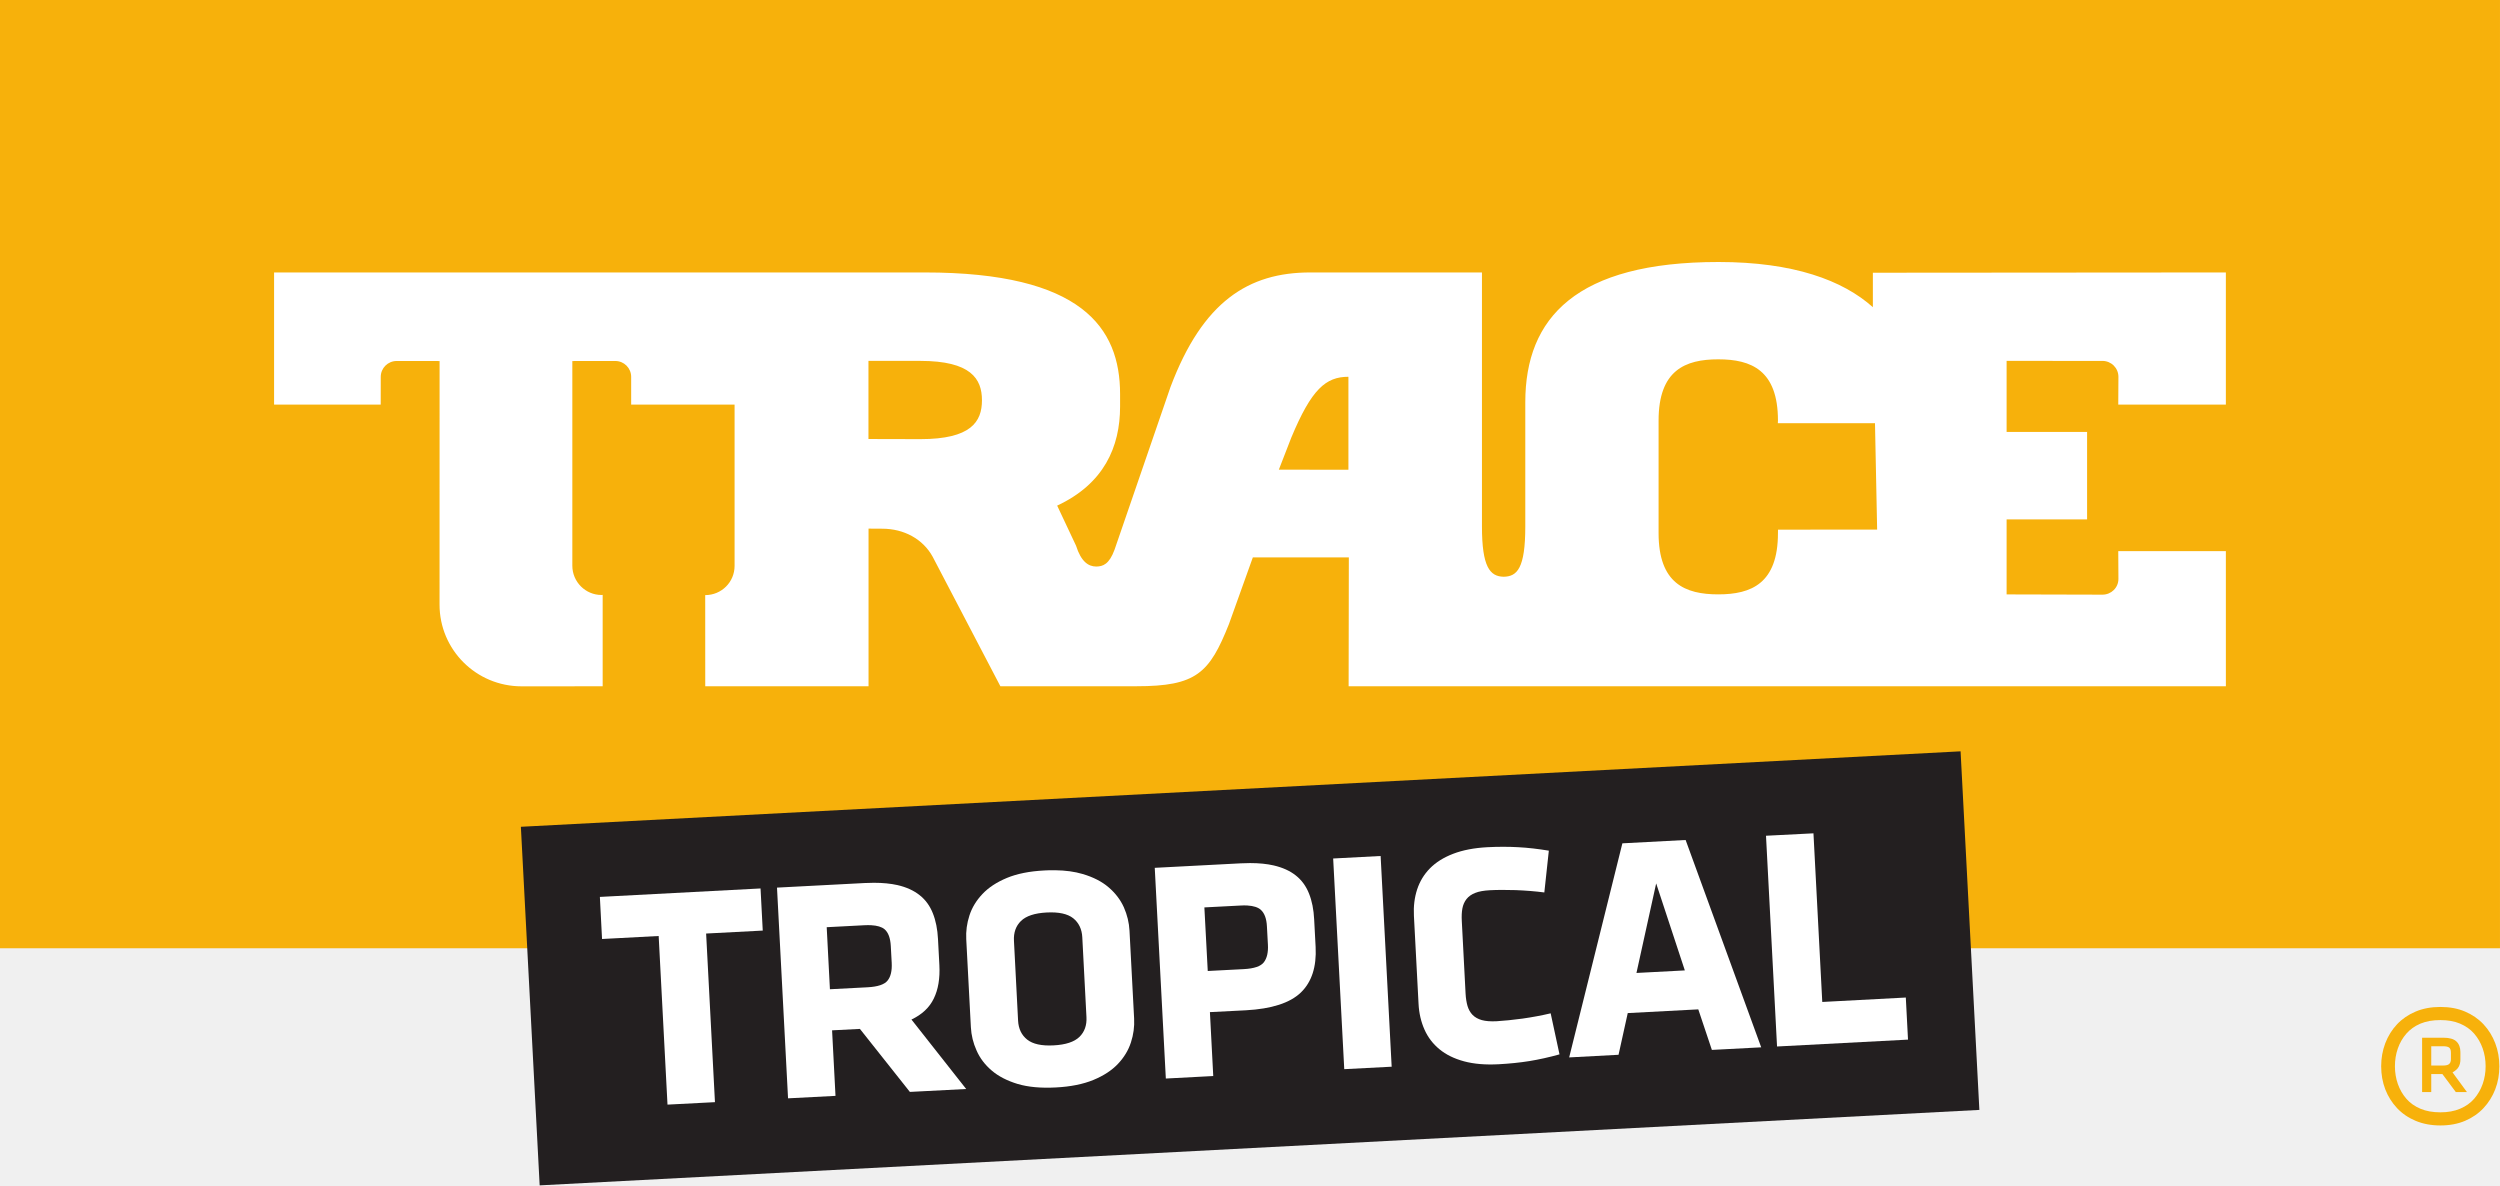
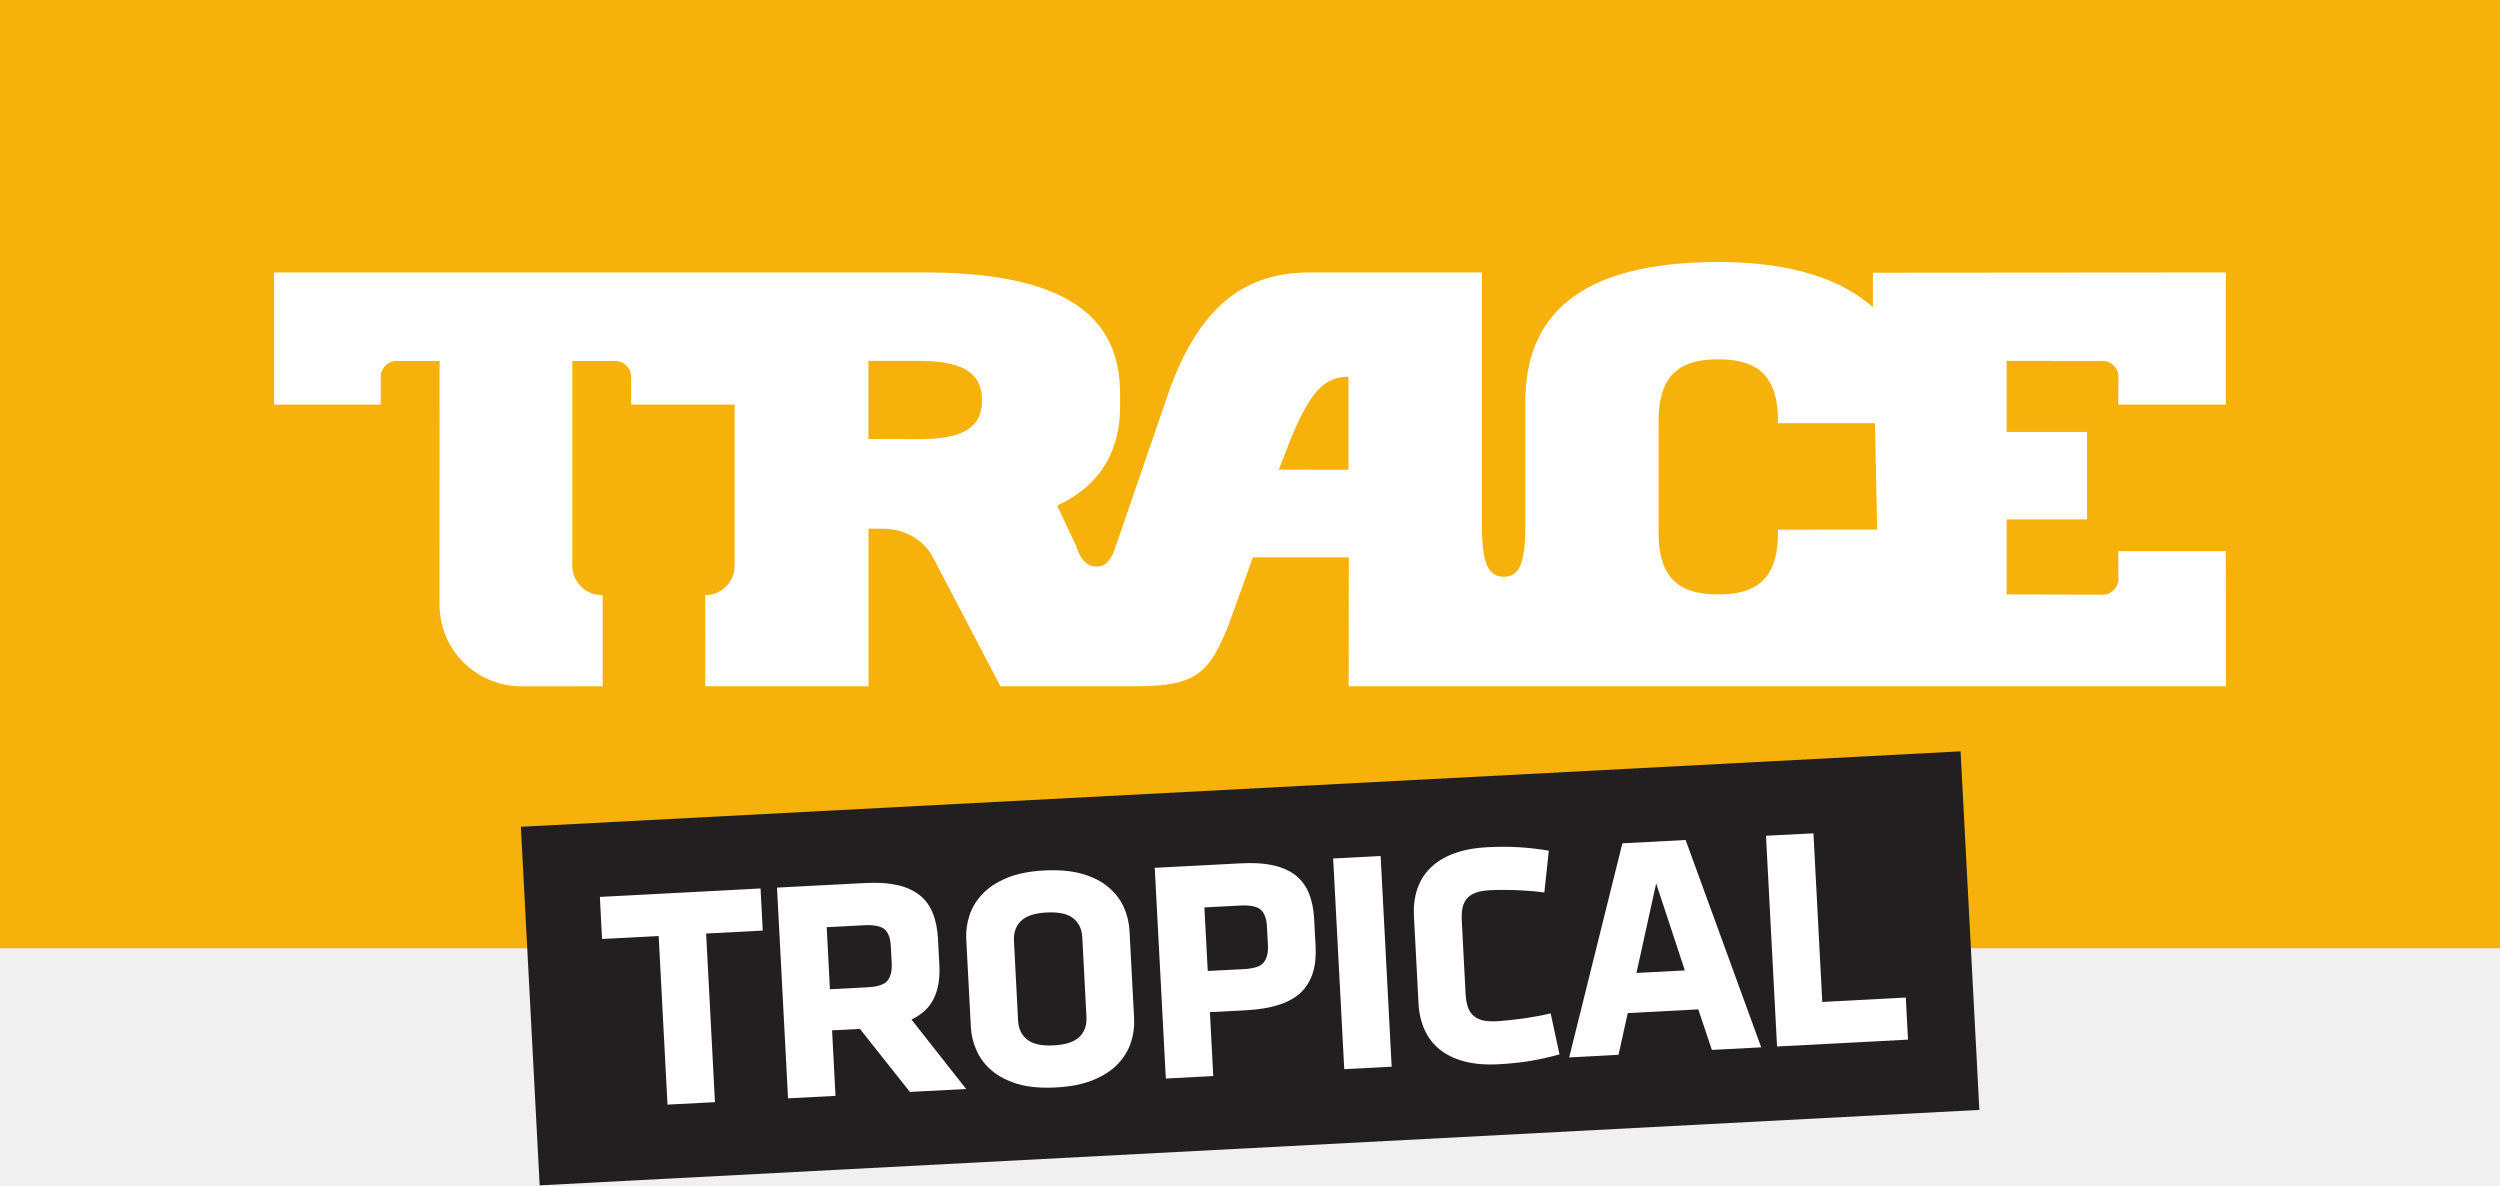
- <svg xmlns="http://www.w3.org/2000/svg" height="80.289mm" width="169.33mm" version="1.1" viewBox="0 0 600 284.489">
-   <g transform="translate(531.65 26.206)">
-     <path d="m68.348 201.38h-600v-227.59l600 0.004-0.002 227.59z" fill="#f7b10b" />
-     <path d="m-119.2 36.671c-34.13 0-46.38 13.344-46.38 33.663v29.816c0 10.08-1.97 12.01-5.19 12.06-3.33-0.05-5.21-2.43-5.21-12.06v-60.971h-41.22c-14.76 0-25.78 6.912-33.53 27.489l-13.43 39.052c-1.28 3.49-2.78 4.03-4.39 4.04-1.86 0-3.63-1.14-4.85-5l-4.53-9.62c11.2-5.231 15.1-14.052 15.1-23.774v-3.009c0-15.94-9.22-29.178-46.85-29.178h-45.67-0.21-110.31v31.716h25.59l0.01-6.654c0-2.108 1.71-3.812 3.83-3.812l10.29 0.011-0.01 58.46c0 10.84 8.8 19.61 19.69 19.61l19.46-0.01v-21.94l-0.25 0.03c-3.88 0-7.03-3.15-7.03-7.03v-49.12l10.31-0.011c2.11 0 3.81 1.704 3.81 3.812v6.654h24.82v-0.359 0.359 38.715c0 3.88-3.13 7.01-7.05 7.01l0.01 21.87h39.19v-37.83l3.28 0.02c5.21 0 9.77 2.47 12.11 6.73l16.25 31.08h23.01 0.36 9.29c14.4 0 17.51-3.15 22.2-14.92l5.73-16h23.04l-0.05 30.92h37.32 0.02 173.2l-0.003-32.42h-25.824l0.038 6.66c0 2.1-1.709 3.78-3.839 3.78l-22.996-0.06v-18.007h19.316v-20.986h-19.316v-17.052l22.996 0.005c2.13 0 3.839 1.712 3.839 3.82l-0.038 6.665h25.824l0-31.716-84.719 0.067v8.271c-7.211-6.465-19.068-10.846-37.028-10.846h-0.01zm-0.07 23.359h0.01c7.91 0 14.32 2.602 14.32 14.696l-0.03 0.633h23.317l0.517 25.531-23.794 0.02-0.01 0.82c0 12.11-6.41 14.71-14.32 14.71h-0.01c-7.92 0-14.32-2.6-14.32-14.71v-27.004c0-12.094 6.4-14.696 14.32-14.696zm-203.95 0.375h12.43c12.15 0 14.81 4.3 14.81 9.442v0.024c0 5.142-2.63 9.313-14.76 9.313l-12.48-0.03v-18.749zm115.19 3.814v22.303l-16.7-0.005 3-7.726c4.85-11.634 8.28-14.572 13.7-14.572z" fill="#fff" />
-     <path d="m-56.601 240.17-345.53 18.11-4.51-86.06 345.53-18.11 4.509 86.06z" fill="#231f20" />
-     <g fill="#fff">
-       <path d="m-362.18 197.84 2.12 40.47-11.39 0.59-2.12-40.47-13.59 0.72-0.52-10.1 38.56-2.03 0.53 10.11-13.59 0.71z" />
-       <path d="m-321.91 185.66c-0.71 0-1.45 0.02-2.22 0.06l-21.04 1.1 2.65 50.57 11.39-0.59-0.82-15.73 6.68-0.34 11.99 15.12 13.51-0.7-13.13-16.67c2.53-1.2 4.32-2.88 5.36-5.04 1.06-2.17 1.51-4.83 1.34-8.03l-0.33-6.23c-0.12-2.37-0.53-4.45-1.24-6.21-0.7-1.76-1.74-3.21-3.16-4.33-1.4-1.12-3.17-1.93-5.34-2.43-1.62-0.36-3.5-0.55-5.64-0.55zm-0.69 10.18c1.48 0.08 2.56 0.4 3.24 0.97 0.9 0.77 1.4 2.12 1.5 4.03l0.22 4.03c0.1 1.92-0.24 3.35-1.01 4.28-0.75 0.93-2.35 1.46-4.79 1.59l-9.03 0.47-0.77-14.89 9.02-0.47c0.59-0.03 1.12-0.03 1.62-0.01z" />
-       <path d="m-278.41 182.65c-0.82-0.02-1.67 0-2.56 0.05-3.59 0.18-6.61 0.79-9.04 1.8-2.44 1.02-4.39 2.3-5.85 3.85-1.47 1.55-2.51 3.26-3.12 5.14-0.62 1.89-0.87 3.8-0.77 5.72l1.11 21.11c0.1 1.92 0.55 3.79 1.37 5.6 0.79 1.81 2 3.41 3.63 4.8 1.61 1.38 3.69 2.45 6.22 3.22 2.53 0.75 5.58 1.03 9.18 0.84 3.54-0.18 6.54-0.79 9-1.8 2.47-1.02 4.42-2.3 5.89-3.85s2.51-3.27 3.12-5.15c0.62-1.89 0.87-3.79 0.77-5.72l-1.11-21.11c-0.1-1.92-0.55-3.78-1.35-5.6-0.82-1.81-2.03-3.4-3.65-4.79-1.61-1.39-3.7-2.46-6.25-3.21-1.92-0.57-4.11-0.87-6.59-0.9zm-2.03 10.14c2.88-0.15 5 0.31 6.36 1.38 1.34 1.08 2.08 2.6 2.18 4.57l1 19.14c0.11 1.97-0.46 3.57-1.69 4.77-1.24 1.2-3.3 1.88-6.18 2.03-2.88 0.16-5-0.31-6.35-1.38s-2.09-2.59-2.19-4.56l-0.99-19.14c-0.11-1.97 0.45-3.57 1.68-4.77 1.24-1.21 3.29-1.89 6.18-2.04z" />
-       <path d="m-231.63 180.93c-0.71 0-1.45 0.02-2.22 0.06l-20.66 1.08 2.66 50.57 11.38-0.6-0.8-15.34 8.65-0.44c6.18-0.34 10.57-1.76 13.18-4.27 2.61-2.53 3.78-6.17 3.54-10.93l-0.35-6.6c-0.12-2.39-0.53-4.46-1.24-6.22-0.7-1.77-1.75-3.21-3.16-4.33-1.4-1.12-3.18-1.92-5.34-2.42-1.61-0.37-3.5-0.56-5.64-0.56zm-0.66 10.18c1.5 0.09 2.59 0.44 3.25 1.05 0.88 0.81 1.36 2.13 1.45 3.95l0.24 4.41c0.1 1.82-0.22 3.22-0.96 4.2-0.73 0.97-2.34 1.53-4.82 1.66l-8.66 0.45-0.81-15.26 8.67-0.45c0.59-0.04 1.14-0.04 1.64-0.01z" />
-       <path d="m-209.03 230.39-2.66-50.56 11.39-0.6 2.65 50.57-11.38 0.59z" />
-       <path d="m-179.91 212.27c0.06 1.12 0.22 2.1 0.46 2.94 0.26 0.86 0.65 1.57 1.21 2.15 0.57 0.58 1.32 1 2.24 1.26 0.93 0.25 2.1 0.34 3.52 0.27 1.82-0.11 3.89-0.32 6.2-0.63 2.33-0.33 4.59-0.75 6.79-1.27l2.12 9.85c-2.5 0.7-4.91 1.23-7.22 1.61-2.32 0.37-4.77 0.62-7.35 0.76-3.19 0.17-5.97-0.06-8.34-0.7s-4.34-1.61-5.9-2.9c-1.56-1.28-2.77-2.86-3.59-4.71-0.83-1.86-1.32-3.94-1.43-6.21l-1.11-21.11c-0.12-2.28 0.14-4.38 0.77-6.32 0.64-1.94 1.66-3.63 3.09-5.08 1.42-1.44 3.27-2.6 5.56-3.48s5.04-1.41 8.22-1.58c2.58-0.13 5.05-0.13 7.39 0 2.34 0.12 4.78 0.41 7.35 0.83l-1.08 10.03c-2.24-0.29-4.54-0.47-6.88-0.56-2.33-0.07-4.41-0.07-6.24 0.03-1.42 0.08-2.58 0.28-3.47 0.64-0.89 0.35-1.59 0.84-2.09 1.48s-0.83 1.39-0.99 2.26-0.2 1.86-0.14 2.98l0.91 17.46z" />
-       <path d="m-127.1 175.39-15.18 0.8-12.77 51.38 11.85-0.63 2.21-10.01 16.93-0.89 3.26 9.73 11.84-0.62-18.14-49.76zm-7.07 10.42 6.88 20.88-11.61 0.61 4.73-21.49z" />
-       <path d="m-105.16 224.95-2.65-50.58 11.391-0.58 2.114 40.47 20.05-1.06 0.527 10.1-31.432 1.65z" />
+ <svg xmlns="http://www.w3.org/2000/svg" height="80.289mm" width="169.33mm" version="1.1" viewBox="0 0 600 284.489" id="svg30">
+   <defs id="defs34" />
+   <g transform="translate(531.65 26.206)" id="g28">
+     <path d="m68.348 201.38h-600v-227.59l600 0.004-0.002 227.59z" fill="#f7b10b" id="path2" />
+     <path d="m-119.2 36.671c-34.13 0-46.38 13.344-46.38 33.663v29.816c0 10.08-1.97 12.01-5.19 12.06-3.33-0.05-5.21-2.43-5.21-12.06v-60.971h-41.22c-14.76 0-25.78 6.912-33.53 27.489l-13.43 39.052c-1.28 3.49-2.78 4.03-4.39 4.04-1.86 0-3.63-1.14-4.85-5l-4.53-9.62c11.2-5.231 15.1-14.052 15.1-23.774v-3.009c0-15.94-9.22-29.178-46.85-29.178h-45.67-0.21-110.31v31.716h25.59l0.01-6.654c0-2.108 1.71-3.812 3.83-3.812l10.29 0.011-0.01 58.46c0 10.84 8.8 19.61 19.69 19.61l19.46-0.01v-21.94l-0.25 0.03c-3.88 0-7.03-3.15-7.03-7.03v-49.12l10.31-0.011c2.11 0 3.81 1.704 3.81 3.812v6.654h24.82v-0.359 0.359 38.715c0 3.88-3.13 7.01-7.05 7.01l0.01 21.87h39.19v-37.83l3.28 0.02c5.21 0 9.77 2.47 12.11 6.73l16.25 31.08h23.01 0.36 9.29c14.4 0 17.51-3.15 22.2-14.92l5.73-16h23.04l-0.05 30.92h37.32 0.02 173.2l-0.003-32.42h-25.824l0.038 6.66c0 2.1-1.709 3.78-3.839 3.78l-22.996-0.06v-18.007h19.316v-20.986h-19.316v-17.052l22.996 0.005c2.13 0 3.839 1.712 3.839 3.82l-0.038 6.665h25.824l0-31.716-84.719 0.067v8.271c-7.211-6.465-19.068-10.846-37.028-10.846h-0.01zm-0.07 23.359h0.01c7.91 0 14.32 2.602 14.32 14.696l-0.03 0.633h23.317l0.517 25.531-23.794 0.02-0.01 0.82c0 12.11-6.41 14.71-14.32 14.71h-0.01c-7.92 0-14.32-2.6-14.32-14.71v-27.004c0-12.094 6.4-14.696 14.32-14.696zm-203.95 0.375h12.43c12.15 0 14.81 4.3 14.81 9.442v0.024c0 5.142-2.63 9.313-14.76 9.313l-12.48-0.03v-18.749zm115.19 3.814v22.303l-16.7-0.005 3-7.726c4.85-11.634 8.28-14.572 13.7-14.572z" fill="#fff" id="path4" />
+     <path d="m-56.601 240.17-345.53 18.11-4.51-86.06 345.53-18.11 4.509 86.06z" fill="#231f20" id="path6" />
+     <g fill="#fff" id="g24">
+       <path d="m-362.18 197.84 2.12 40.47-11.39 0.59-2.12-40.47-13.59 0.72-0.52-10.1 38.56-2.03 0.53 10.11-13.59 0.71z" id="path8" />
+       <path d="m-321.91 185.66c-0.71 0-1.45 0.02-2.22 0.06l-21.04 1.1 2.65 50.57 11.39-0.59-0.82-15.73 6.68-0.34 11.99 15.12 13.51-0.7-13.13-16.67c2.53-1.2 4.32-2.88 5.36-5.04 1.06-2.17 1.51-4.83 1.34-8.03l-0.33-6.23c-0.12-2.37-0.53-4.45-1.24-6.21-0.7-1.76-1.74-3.21-3.16-4.33-1.4-1.12-3.17-1.93-5.34-2.43-1.62-0.36-3.5-0.55-5.64-0.55zm-0.69 10.18c1.48 0.08 2.56 0.4 3.24 0.97 0.9 0.77 1.4 2.12 1.5 4.03l0.22 4.03c0.1 1.92-0.24 3.35-1.01 4.28-0.75 0.93-2.35 1.46-4.79 1.59l-9.03 0.47-0.77-14.89 9.02-0.47c0.59-0.03 1.12-0.03 1.62-0.01z" id="path10" />
+       <path d="m-278.41 182.65c-0.82-0.02-1.67 0-2.56 0.05-3.59 0.18-6.61 0.79-9.04 1.8-2.44 1.02-4.39 2.3-5.85 3.85-1.47 1.55-2.51 3.26-3.12 5.14-0.62 1.89-0.87 3.8-0.77 5.72l1.11 21.11c0.1 1.92 0.55 3.79 1.37 5.6 0.79 1.81 2 3.41 3.63 4.8 1.61 1.38 3.69 2.45 6.22 3.22 2.53 0.75 5.58 1.03 9.18 0.84 3.54-0.18 6.54-0.79 9-1.8 2.47-1.02 4.42-2.3 5.89-3.85s2.51-3.27 3.12-5.15c0.62-1.89 0.87-3.79 0.77-5.72l-1.11-21.11c-0.1-1.92-0.55-3.78-1.35-5.6-0.82-1.81-2.03-3.4-3.65-4.79-1.61-1.39-3.7-2.46-6.25-3.21-1.92-0.57-4.11-0.87-6.59-0.9zm-2.03 10.14c2.88-0.15 5 0.31 6.36 1.38 1.34 1.08 2.08 2.6 2.18 4.57l1 19.14c0.11 1.97-0.46 3.57-1.69 4.77-1.24 1.2-3.3 1.88-6.18 2.03-2.88 0.16-5-0.31-6.35-1.38s-2.09-2.59-2.19-4.56l-0.99-19.14c-0.11-1.97 0.45-3.57 1.68-4.77 1.24-1.21 3.29-1.89 6.18-2.04z" id="path12" />
+       <path d="m-231.63 180.93c-0.71 0-1.45 0.02-2.22 0.06l-20.66 1.08 2.66 50.57 11.38-0.6-0.8-15.34 8.65-0.44c6.18-0.34 10.57-1.76 13.18-4.27 2.61-2.53 3.78-6.17 3.54-10.93l-0.35-6.6c-0.12-2.39-0.53-4.46-1.24-6.22-0.7-1.77-1.75-3.21-3.16-4.33-1.4-1.12-3.18-1.92-5.34-2.42-1.61-0.37-3.5-0.56-5.64-0.56zm-0.66 10.18c1.5 0.09 2.59 0.44 3.25 1.05 0.88 0.81 1.36 2.13 1.45 3.95l0.24 4.41c0.1 1.82-0.22 3.22-0.96 4.2-0.73 0.97-2.34 1.53-4.82 1.66l-8.66 0.45-0.81-15.26 8.67-0.45c0.59-0.04 1.14-0.04 1.64-0.01z" id="path14" />
+       <path d="m-209.03 230.39-2.66-50.56 11.39-0.6 2.65 50.57-11.38 0.59z" id="path16" />
+       <path d="m-179.91 212.27c0.06 1.12 0.22 2.1 0.46 2.94 0.26 0.86 0.65 1.57 1.21 2.15 0.57 0.58 1.32 1 2.24 1.26 0.93 0.25 2.1 0.34 3.52 0.27 1.82-0.11 3.89-0.32 6.2-0.63 2.33-0.33 4.59-0.75 6.79-1.27l2.12 9.85c-2.5 0.7-4.91 1.23-7.22 1.61-2.32 0.37-4.77 0.62-7.35 0.76-3.19 0.17-5.97-0.06-8.34-0.7s-4.34-1.61-5.9-2.9c-1.56-1.28-2.77-2.86-3.59-4.71-0.83-1.86-1.32-3.94-1.43-6.21l-1.11-21.11c-0.12-2.28 0.14-4.38 0.77-6.32 0.64-1.94 1.66-3.63 3.09-5.08 1.42-1.44 3.27-2.6 5.56-3.48s5.04-1.41 8.22-1.58c2.58-0.13 5.05-0.13 7.39 0 2.34 0.12 4.78 0.41 7.35 0.83l-1.08 10.03c-2.24-0.29-4.54-0.47-6.88-0.56-2.33-0.07-4.41-0.07-6.24 0.03-1.42 0.08-2.58 0.28-3.47 0.64-0.89 0.35-1.59 0.84-2.09 1.48s-0.83 1.39-0.99 2.26-0.2 1.86-0.14 2.98l0.91 17.46z" id="path18" />
+       <path d="m-127.1 175.39-15.18 0.8-12.77 51.38 11.85-0.63 2.21-10.01 16.93-0.89 3.26 9.73 11.84-0.62-18.14-49.76zm-7.07 10.42 6.88 20.88-11.61 0.61 4.73-21.49z" id="path20" />
+       <path d="m-105.16 224.95-2.65-50.58 11.391-0.58 2.114 40.47 20.05-1.06 0.527 10.1-31.432 1.65z" id="path22" />
    </g>
-     <path d="m54.055 215.46c-2.204 0-4.183 0.36-5.932 1.1-1.755 0.73-3.247 1.75-4.48 3.06-1.234 1.31-2.17 2.83-2.832 4.56-0.65 1.73-0.98 3.56-0.98 5.5 0 1.99 0.33 3.84 0.98 5.54 0.662 1.7 1.598 3.21 2.832 4.52 1.233 1.31 2.725 2.33 4.48 3.06 1.749 0.73 3.728 1.1 5.932 1.1 2.198 0 4.159-0.37 5.891-1.1 1.727-0.73 3.209-1.75 4.443-3.06 1.222-1.31 2.167-2.82 2.823-4.52s0.983-3.55 0.983-5.54c0-1.94-0.327-3.77-0.983-5.5s-1.601-3.25-2.823-4.56c-1.234-1.31-2.716-2.33-4.443-3.06-1.732-0.74-3.693-1.1-5.891-1.1zm0 3.15c1.777 0 3.346 0.28 4.709 0.85 1.362 0.58 2.495 1.38 3.381 2.4s1.571 2.2 2.042 3.54 0.711 2.76 0.711 4.28-0.24 2.95-0.711 4.28c-0.471 1.34-1.156 2.51-2.042 3.54-0.886 1.02-2.019 1.82-3.381 2.39-1.363 0.58-2.932 0.86-4.709 0.86-1.834 0-3.433-0.28-4.796-0.86-1.362-0.57-2.489-1.37-3.375-2.39-0.892-1.03-1.574-2.2-2.045-3.54-0.471-1.33-0.708-2.76-0.708-4.28s0.237-2.94 0.708-4.28 1.153-2.52 2.045-3.54c0.886-1.02 2.013-1.82 3.375-2.4 1.363-0.57 2.962-0.85 4.796-0.85zm-4.402 4.23v13.05h2.198v-4.32h2.675l3.222 4.32h2.67l-3.459-4.72c0.734-0.42 1.232-0.87 1.49-1.37 0.263-0.5 0.398-1.06 0.398-1.69v-1.81c0-1.1-0.32-1.95-0.948-2.55-0.622-0.6-1.675-0.91-3.138-0.91h-5.108zm2.198 2.05h2.831c0.679 0 1.167 0.1 1.452 0.31 0.292 0.21 0.437 0.63 0.437 1.26v1.57c0 0.47-0.141 0.84-0.399 1.1s-0.755 0.39-1.49 0.39h-2.831v-4.63z" fill="#f7b10b" />
  </g>
</svg>
